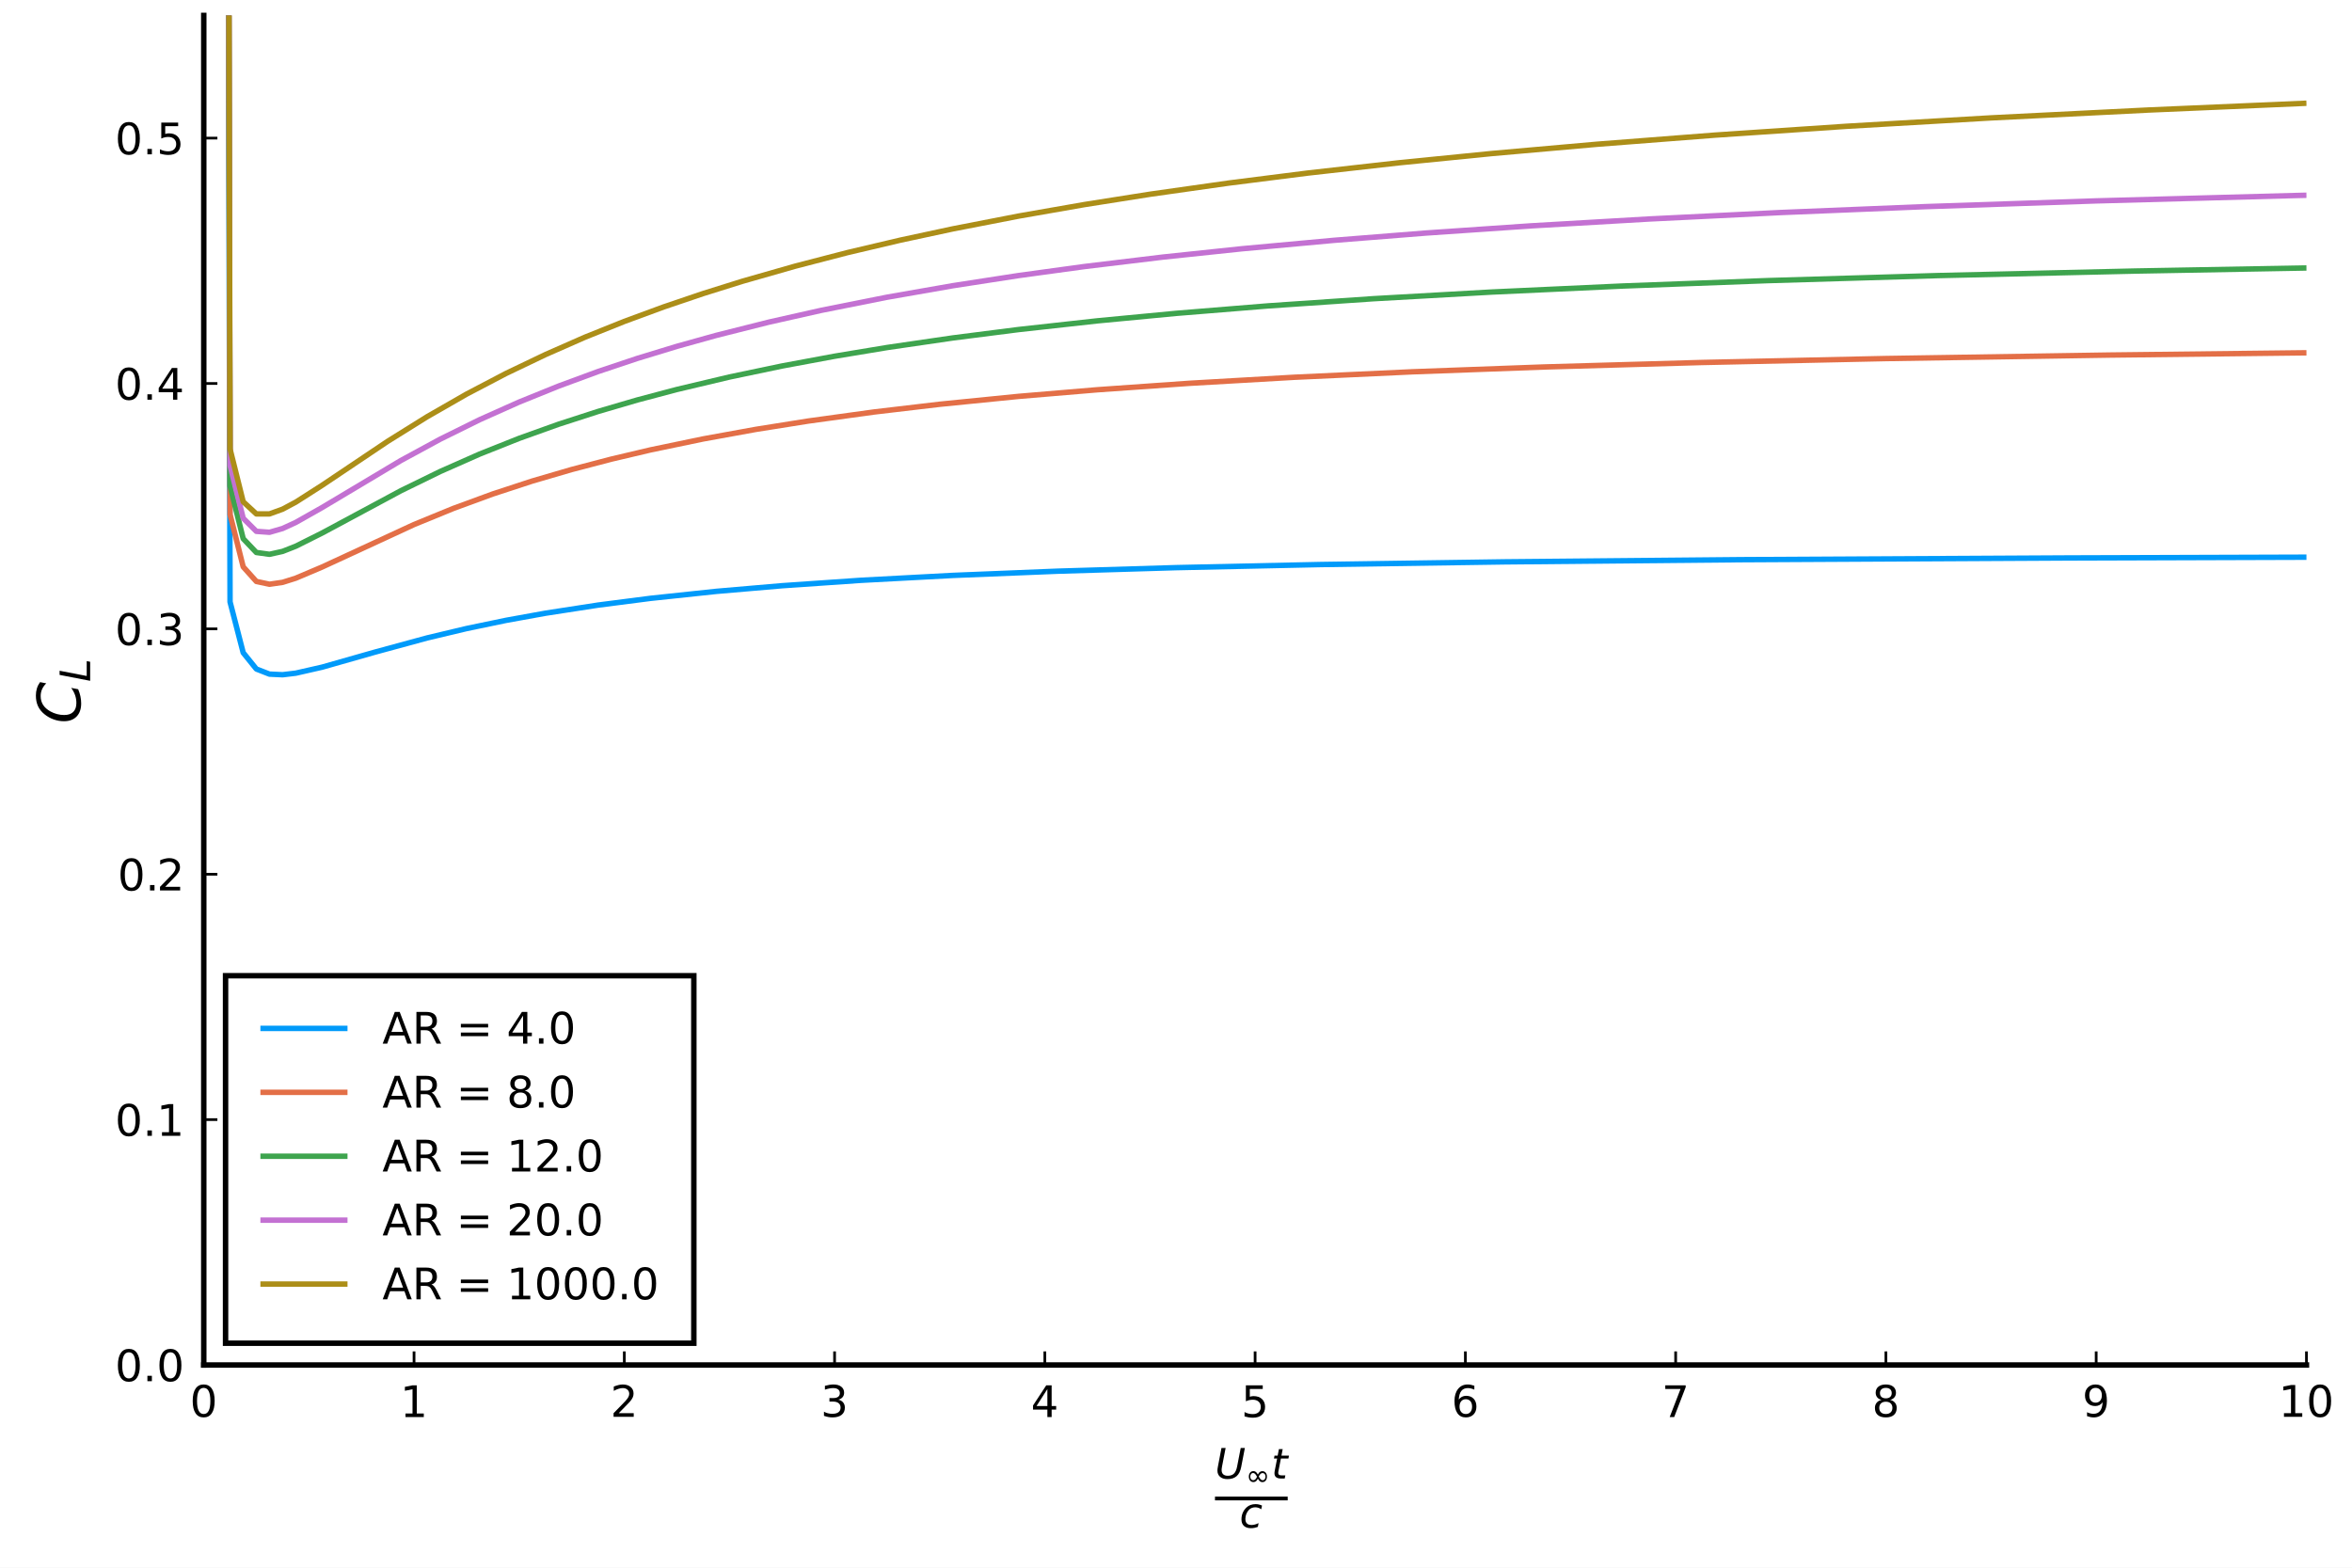
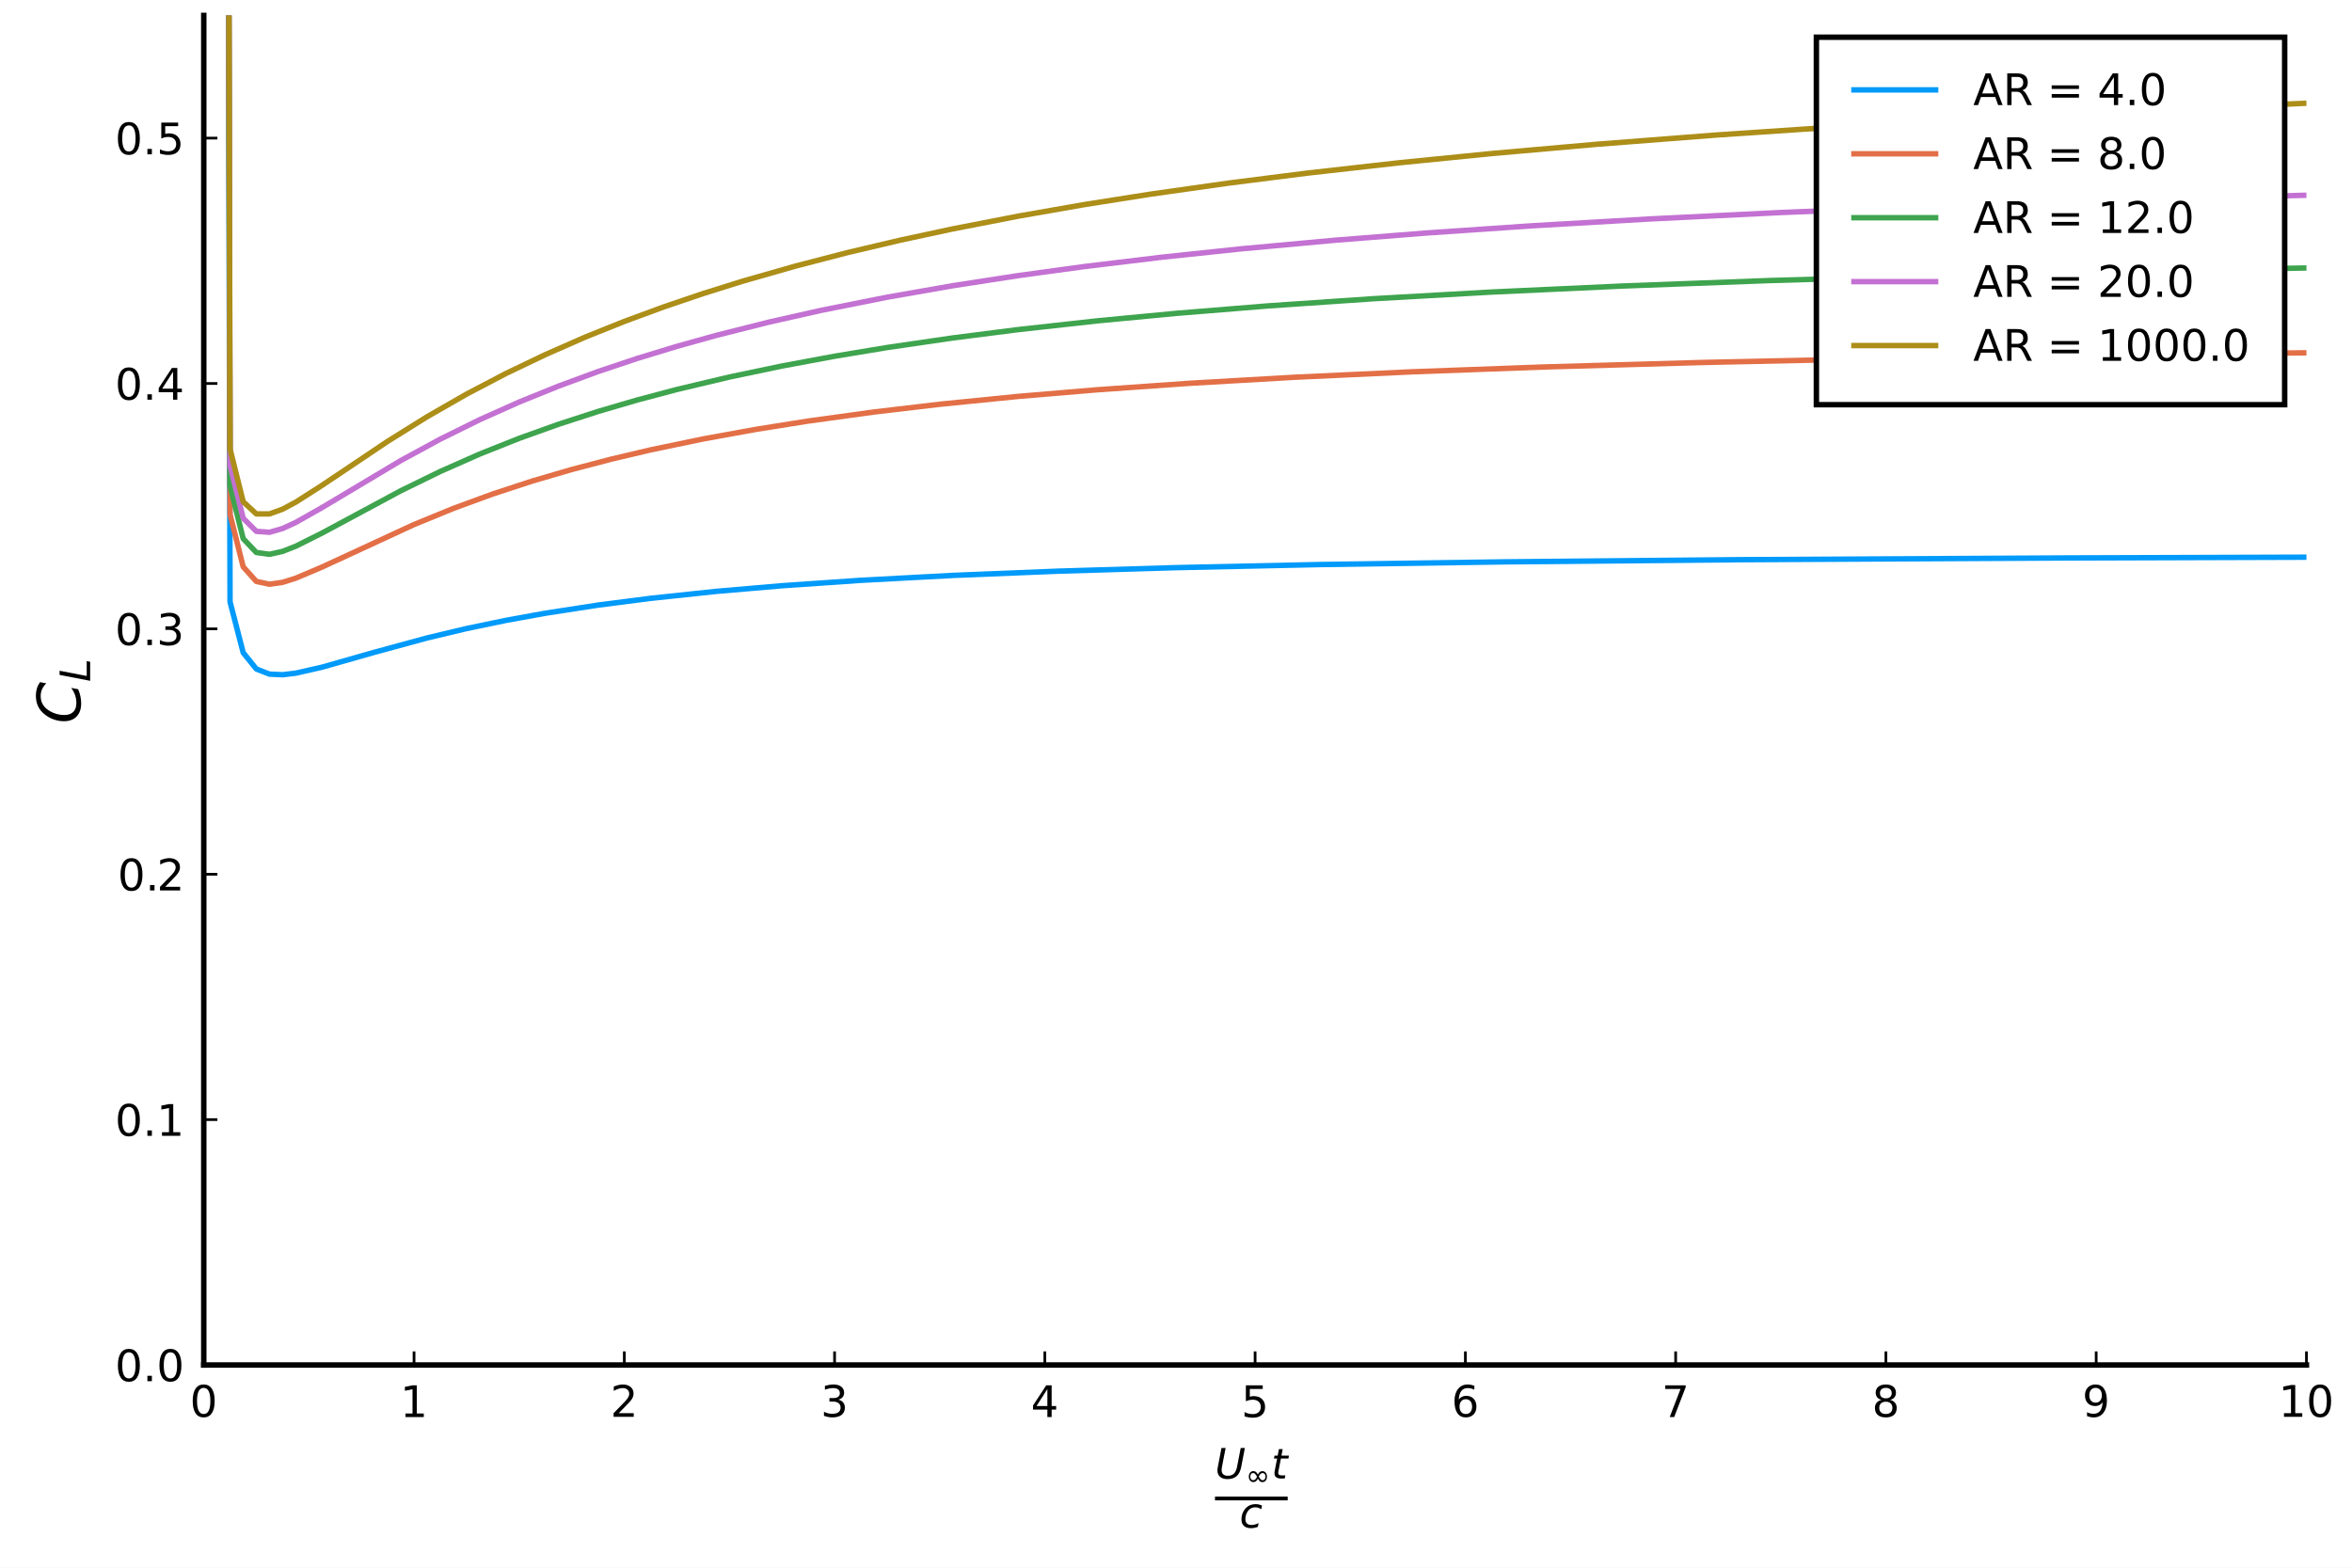
<svg xmlns="http://www.w3.org/2000/svg" xmlns:xlink="http://www.w3.org/1999/xlink" height="288pt" version="1.1" viewBox="0 0 432 288" width="432pt">
  <defs>
    <style type="text/css">*{stroke-linecap:butt;stroke-linejoin:round;}</style>
  </defs>
  <g id="figure_1">
    <g id="patch_1">
      <path d="M 0 288  L 432 288  L 432 0  L 0 0  z " style="fill:#ffffff;" />
    </g>
    <g id="axes_1">
      <g id="patch_2">
        <path d="M 37.428 250.763  L 423.634 250.763  L 423.634 2.835  L 37.428 2.835  z " style="fill:#ffffff;" />
      </g>
      <g id="line2d_1">
-         <path clip-path="url(#pdb2f579df8)" d="M 41.957 -1  L 42.255 110.58  L 44.669 119.906  L 47.083 122.9  L 49.497 123.843  L 51.911 123.955  L 54.324 123.667  L 59.152 122.568  L 68.807 119.82  L 78.462 117.194  L 85.704 115.47  L 92.945 113.964  L 100.186 112.653  L 109.841 111.164  L 119.497 109.92  L 131.565 108.639  L 143.634 107.604  L 158.117 106.609  L 175.014 105.709  L 194.324 104.93  L 216.048 104.281  L 242.6 103.711  L 276.393 103.218  L 319.841 102.818  L 380.185 102.499  L 423.634 102.361  L 423.634 102.361  " style="fill:none;stroke:#009afa;" />
+         <path clip-path="url(#p87199e18c7)" d="M 41.957 -1  L 42.255 110.58  L 44.669 119.906  L 47.083 122.9  L 49.497 123.843  L 51.911 123.955  L 54.324 123.667  L 59.152 122.568  L 68.807 119.82  L 78.462 117.194  L 85.704 115.47  L 92.945 113.964  L 100.186 112.653  L 109.841 111.164  L 119.497 109.92  L 131.565 108.639  L 143.634 107.604  L 158.117 106.609  L 175.014 105.709  L 194.324 104.93  L 216.048 104.281  L 242.6 103.711  L 276.393 103.218  L 319.841 102.818  L 380.185 102.499  L 423.634 102.361  L 423.634 102.361  " style="fill:none;stroke:#009afa;" />
      </g>
      <g id="matplotlib.axis_1">
        <g id="xtick_1">
          <g id="line2d_2">
            <defs>
-               <path d="M 0 0  L 0 -2.5  " id="m9f8d295f25" style="stroke:#000000;stroke-width:0.5;" />
+               <path d="M 0 0  L 0 -2.5  " id="m1b46833f70" style="stroke:#000000;stroke-width:0.5;" />
            </defs>
            <g>
-               <use style="stroke:#000000;stroke-width:0.5;" x="37.428" xlink:href="#m9f8d295f25" y="250.763" />
+               <use style="stroke:#000000;stroke-width:0.5;" x="37.428" xlink:href="#m1b46833f70" y="250.763" />
            </g>
          </g>
          <g id="text_1">
            <g transform="translate(34.86786 260.3418)scale(0.08 -0.08)">
              <defs>
                <path d="M 31.781 66.406  Q 24.172 66.406 20.328 58.906  Q 16.5 51.422 16.5 36.375  Q 16.5 21.391 20.328 13.891  Q 24.172 6.391 31.781 6.391  Q 39.453 6.391 43.281 13.891  Q 47.125 21.391 47.125 36.375  Q 47.125 51.422 43.281 58.906  Q 39.453 66.406 31.781 66.406  z M 31.781 74.219  Q 44.047 74.219 50.516 64.516  Q 56.984 54.828 56.984 36.375  Q 56.984 17.969 50.516 8.266  Q 44.047 -1.422 31.781 -1.422  Q 19.531 -1.422 13.062 8.266  Q 6.594 17.969 6.594 36.375  Q 6.594 54.828 13.062 64.516  Q 19.531 74.219 31.781 74.219  z " id="DejaVuSans-48" />
              </defs>
              <use transform="translate(0 0.78125)" xlink:href="#DejaVuSans-48" />
            </g>
          </g>
        </g>
        <g id="xtick_2">
          <g id="line2d_3">
            <g>
-               <use style="stroke:#000000;stroke-width:0.5;" x="76.048" xlink:href="#m9f8d295f25" y="250.763" />
+               <use style="stroke:#000000;stroke-width:0.5;" x="76.048" xlink:href="#m1b46833f70" y="250.763" />
            </g>
          </g>
          <g id="text_2">
            <g transform="translate(73.48842 260.3418)scale(0.08 -0.08)">
              <defs>
                <path d="M 12.406 8.297  L 28.516 8.297  L 28.516 63.922  L 10.984 60.406  L 10.984 69.391  L 28.422 72.906  L 38.281 72.906  L 38.281 8.297  L 54.391 8.297  L 54.391 0  L 12.406 0  z " id="DejaVuSans-49" />
              </defs>
              <use transform="translate(0 0.09375)" xlink:href="#DejaVuSans-49" />
            </g>
          </g>
        </g>
        <g id="xtick_3">
          <g id="line2d_4">
            <g>
-               <use style="stroke:#000000;stroke-width:0.5;" x="114.669" xlink:href="#m9f8d295f25" y="250.763" />
+               <use style="stroke:#000000;stroke-width:0.5;" x="114.669" xlink:href="#m1b46833f70" y="250.763" />
            </g>
          </g>
          <g id="text_3">
            <g transform="translate(112.109 260.3418)scale(0.08 -0.08)">
              <defs>
                <path d="M 19.188 8.297  L 53.609 8.297  L 53.609 0  L 7.328 0  L 7.328 8.297  Q 12.938 14.109 22.625 23.891  Q 32.328 33.688 34.812 36.531  Q 39.547 41.844 41.422 45.531  Q 43.312 49.219 43.312 52.781  Q 43.312 58.594 39.234 62.25  Q 35.156 65.922 28.609 65.922  Q 23.969 65.922 18.812 64.312  Q 13.672 62.703 7.812 59.422  L 7.812 69.391  Q 13.766 71.781 18.938 73  Q 24.125 74.219 28.422 74.219  Q 39.75 74.219 46.484 68.547  Q 53.219 62.891 53.219 53.422  Q 53.219 48.922 51.531 44.891  Q 49.859 40.875 45.406 35.406  Q 44.188 33.984 37.641 27.219  Q 31.109 20.453 19.188 8.297  z " id="DejaVuSans-50" />
              </defs>
              <use transform="translate(0 0.78125)" xlink:href="#DejaVuSans-50" />
            </g>
          </g>
        </g>
        <g id="xtick_4">
          <g id="line2d_5">
            <g>
-               <use style="stroke:#000000;stroke-width:0.5;" x="153.29" xlink:href="#m9f8d295f25" y="250.763" />
+               <use style="stroke:#000000;stroke-width:0.5;" x="153.29" xlink:href="#m1b46833f70" y="250.763" />
            </g>
          </g>
          <g id="text_4">
            <g transform="translate(150.7296 260.3418)scale(0.08 -0.08)">
              <defs>
                <path d="M 40.578 39.312  Q 47.656 37.797 51.625 33  Q 55.609 28.219 55.609 21.188  Q 55.609 10.406 48.188 4.484  Q 40.766 -1.422 27.094 -1.422  Q 22.516 -1.422 17.656 -0.516  Q 12.797 0.391 7.625 2.203  L 7.625 11.719  Q 11.719 9.328 16.594 8.109  Q 21.484 6.891 26.812 6.891  Q 36.078 6.891 40.938 10.547  Q 45.797 14.203 45.797 21.188  Q 45.797 27.641 41.281 31.266  Q 36.766 34.906 28.719 34.906  L 20.219 34.906  L 20.219 43.016  L 29.109 43.016  Q 36.375 43.016 40.234 45.922  Q 44.094 48.828 44.094 54.297  Q 44.094 59.906 40.109 62.906  Q 36.141 65.922 28.719 65.922  Q 24.656 65.922 20.016 65.031  Q 15.375 64.156 9.812 62.312  L 9.812 71.094  Q 15.438 72.656 20.344 73.438  Q 25.25 74.219 29.594 74.219  Q 40.828 74.219 47.359 69.109  Q 53.906 64.016 53.906 55.328  Q 53.906 49.266 50.438 45.094  Q 46.969 40.922 40.578 39.312  z " id="DejaVuSans-51" />
              </defs>
              <use transform="translate(0 0.78125)" xlink:href="#DejaVuSans-51" />
            </g>
          </g>
        </g>
        <g id="xtick_5">
          <g id="line2d_6">
            <g>
-               <use style="stroke:#000000;stroke-width:0.5;" x="191.91" xlink:href="#m9f8d295f25" y="250.763" />
+               <use style="stroke:#000000;stroke-width:0.5;" x="191.91" xlink:href="#m1b46833f70" y="250.763" />
            </g>
          </g>
          <g id="text_5">
            <g transform="translate(189.3501 260.3418)scale(0.08 -0.08)">
              <defs>
                <path d="M 37.797 64.312  L 12.891 25.391  L 37.797 25.391  z M 35.203 72.906  L 47.609 72.906  L 47.609 25.391  L 58.016 25.391  L 58.016 17.188  L 47.609 17.188  L 47.609 0  L 37.797 0  L 37.797 17.188  L 4.891 17.188  L 4.891 26.703  z " id="DejaVuSans-52" />
              </defs>
              <use transform="translate(0 0.09375)" xlink:href="#DejaVuSans-52" />
            </g>
          </g>
        </g>
        <g id="xtick_6">
          <g id="line2d_7">
            <g>
-               <use style="stroke:#000000;stroke-width:0.5;" x="230.531" xlink:href="#m9f8d295f25" y="250.763" />
+               <use style="stroke:#000000;stroke-width:0.5;" x="230.531" xlink:href="#m1b46833f70" y="250.763" />
            </g>
          </g>
          <g id="text_6">
            <g transform="translate(227.9707 260.3418)scale(0.08 -0.08)">
              <defs>
                <path d="M 10.797 72.906  L 49.516 72.906  L 49.516 64.594  L 19.828 64.594  L 19.828 46.734  Q 21.969 47.469 24.109 47.828  Q 26.266 48.188 28.422 48.188  Q 40.625 48.188 47.75 41.5  Q 54.891 34.812 54.891 23.391  Q 54.891 11.625 47.562 5.094  Q 40.234 -1.422 26.906 -1.422  Q 22.312 -1.422 17.547 -0.641  Q 12.797 0.141 7.719 1.703  L 7.719 11.625  Q 12.109 9.234 16.797 8.062  Q 21.484 6.891 26.703 6.891  Q 35.156 6.891 40.078 11.328  Q 45.016 15.766 45.016 23.391  Q 45.016 31 40.078 35.438  Q 35.156 39.891 26.703 39.891  Q 22.75 39.891 18.812 39.016  Q 14.891 38.141 10.797 36.281  z " id="DejaVuSans-53" />
              </defs>
              <use transform="translate(0 0.09375)" xlink:href="#DejaVuSans-53" />
            </g>
          </g>
        </g>
        <g id="xtick_7">
          <g id="line2d_8">
            <g>
-               <use style="stroke:#000000;stroke-width:0.5;" x="269.151" xlink:href="#m9f8d295f25" y="250.763" />
+               <use style="stroke:#000000;stroke-width:0.5;" x="269.151" xlink:href="#m1b46833f70" y="250.763" />
            </g>
          </g>
          <g id="text_7">
            <g transform="translate(266.5912 260.3418)scale(0.08 -0.08)">
              <defs>
                <path d="M 33.016 40.375  Q 26.375 40.375 22.484 35.828  Q 18.609 31.297 18.609 23.391  Q 18.609 15.531 22.484 10.953  Q 26.375 6.391 33.016 6.391  Q 39.656 6.391 43.531 10.953  Q 47.406 15.531 47.406 23.391  Q 47.406 31.297 43.531 35.828  Q 39.656 40.375 33.016 40.375  z M 52.594 71.297  L 52.594 62.312  Q 48.875 64.062 45.094 64.984  Q 41.312 65.922 37.594 65.922  Q 27.828 65.922 22.672 59.328  Q 17.531 52.734 16.797 39.406  Q 19.672 43.656 24.016 45.922  Q 28.375 48.188 33.594 48.188  Q 44.578 48.188 50.953 41.516  Q 57.328 34.859 57.328 23.391  Q 57.328 12.156 50.688 5.359  Q 44.047 -1.422 33.016 -1.422  Q 20.359 -1.422 13.672 8.266  Q 6.984 17.969 6.984 36.375  Q 6.984 53.656 15.188 63.938  Q 23.391 74.219 37.203 74.219  Q 40.922 74.219 44.703 73.484  Q 48.484 72.75 52.594 71.297  z " id="DejaVuSans-54" />
              </defs>
              <use transform="translate(0 0.78125)" xlink:href="#DejaVuSans-54" />
            </g>
          </g>
        </g>
        <g id="xtick_8">
          <g id="line2d_9">
            <g>
-               <use style="stroke:#000000;stroke-width:0.5;" x="307.772" xlink:href="#m9f8d295f25" y="250.763" />
+               <use style="stroke:#000000;stroke-width:0.5;" x="307.772" xlink:href="#m1b46833f70" y="250.763" />
            </g>
          </g>
          <g id="text_8">
            <g transform="translate(305.2118 260.3418)scale(0.08 -0.08)">
              <defs>
                <path d="M 8.203 72.906  L 55.078 72.906  L 55.078 68.703  L 28.609 0  L 18.312 0  L 43.219 64.594  L 8.203 64.594  z " id="DejaVuSans-55" />
              </defs>
              <use transform="translate(0 0.09375)" xlink:href="#DejaVuSans-55" />
            </g>
          </g>
        </g>
        <g id="xtick_9">
          <g id="line2d_10">
            <g>
-               <use style="stroke:#000000;stroke-width:0.5;" x="346.392" xlink:href="#m9f8d295f25" y="250.763" />
+               <use style="stroke:#000000;stroke-width:0.5;" x="346.392" xlink:href="#m1b46833f70" y="250.763" />
            </g>
          </g>
          <g id="text_9">
            <g transform="translate(343.8324 260.3418)scale(0.08 -0.08)">
              <defs>
                <path d="M 31.781 34.625  Q 24.75 34.625 20.719 30.859  Q 16.703 27.094 16.703 20.516  Q 16.703 13.922 20.719 10.156  Q 24.75 6.391 31.781 6.391  Q 38.812 6.391 42.859 10.172  Q 46.922 13.969 46.922 20.516  Q 46.922 27.094 42.891 30.859  Q 38.875 34.625 31.781 34.625  z M 21.922 38.812  Q 15.578 40.375 12.031 44.719  Q 8.5 49.078 8.5 55.328  Q 8.5 64.062 14.719 69.141  Q 20.953 74.219 31.781 74.219  Q 42.672 74.219 48.875 69.141  Q 55.078 64.062 55.078 55.328  Q 55.078 49.078 51.531 44.719  Q 48 40.375 41.703 38.812  Q 48.828 37.156 52.797 32.312  Q 56.781 27.484 56.781 20.516  Q 56.781 9.906 50.312 4.234  Q 43.844 -1.422 31.781 -1.422  Q 19.734 -1.422 13.25 4.234  Q 6.781 9.906 6.781 20.516  Q 6.781 27.484 10.781 32.312  Q 14.797 37.156 21.922 38.812  z M 18.312 54.391  Q 18.312 48.734 21.844 45.562  Q 25.391 42.391 31.781 42.391  Q 38.141 42.391 41.719 45.562  Q 45.312 48.734 45.312 54.391  Q 45.312 60.062 41.719 63.234  Q 38.141 66.406 31.781 66.406  Q 25.391 66.406 21.844 63.234  Q 18.312 60.062 18.312 54.391  z " id="DejaVuSans-56" />
              </defs>
              <use transform="translate(0 0.78125)" xlink:href="#DejaVuSans-56" />
            </g>
          </g>
        </g>
        <g id="xtick_10">
          <g id="line2d_11">
            <g>
-               <use style="stroke:#000000;stroke-width:0.5;" x="385.013" xlink:href="#m9f8d295f25" y="250.763" />
+               <use style="stroke:#000000;stroke-width:0.5;" x="385.013" xlink:href="#m1b46833f70" y="250.763" />
            </g>
          </g>
          <g id="text_10">
            <g transform="translate(382.4529 260.3418)scale(0.08 -0.08)">
              <defs>
                <path d="M 10.984 1.516  L 10.984 10.5  Q 14.703 8.734 18.5 7.812  Q 22.312 6.891 25.984 6.891  Q 35.75 6.891 40.891 13.453  Q 46.047 20.016 46.781 33.406  Q 43.953 29.203 39.594 26.953  Q 35.25 24.703 29.984 24.703  Q 19.047 24.703 12.672 31.312  Q 6.297 37.938 6.297 49.422  Q 6.297 60.641 12.938 67.422  Q 19.578 74.219 30.609 74.219  Q 43.266 74.219 49.922 64.516  Q 56.594 54.828 56.594 36.375  Q 56.594 19.141 48.406 8.859  Q 40.234 -1.422 26.422 -1.422  Q 22.703 -1.422 18.891 -0.688  Q 15.094 0.047 10.984 1.516  z M 30.609 32.422  Q 37.25 32.422 41.125 36.953  Q 45.016 41.5 45.016 49.422  Q 45.016 57.281 41.125 61.844  Q 37.25 66.406 30.609 66.406  Q 23.969 66.406 20.094 61.844  Q 16.219 57.281 16.219 49.422  Q 16.219 41.5 20.094 36.953  Q 23.969 32.422 30.609 32.422  z " id="DejaVuSans-57" />
              </defs>
              <use transform="translate(0 0.78125)" xlink:href="#DejaVuSans-57" />
            </g>
          </g>
        </g>
        <g id="xtick_11">
          <g id="line2d_12">
            <g>
-               <use style="stroke:#000000;stroke-width:0.5;" x="423.634" xlink:href="#m9f8d295f25" y="250.763" />
+               <use style="stroke:#000000;stroke-width:0.5;" x="423.634" xlink:href="#m1b46833f70" y="250.763" />
            </g>
          </g>
          <g id="text_11">
            <g transform="translate(418.5135 260.3418)scale(0.08 -0.08)">
              <use transform="translate(0 0.78125)" xlink:href="#DejaVuSans-49" />
              <use transform="translate(63.62305 0.78125)" xlink:href="#DejaVuSans-48" />
            </g>
          </g>
        </g>
        <g id="text_12">
          <g transform="translate(223.1607 277.7756)scale(0.11 -0.11)">
            <defs>
              <path d="M 15.484 72.906  L 25.391 72.906  L 16.797 28.609  Q 16.266 25.641 16.047 23.703  Q 15.828 21.781 15.828 20.312  Q 15.828 13.578 19.578 10.078  Q 23.344 6.594 30.609 6.594  Q 40.047 6.594 45.281 11.766  Q 50.531 16.938 52.781 28.609  L 61.375 72.906  L 71.297 72.906  L 62.5 27.391  Q 59.625 12.641 51.562 5.609  Q 43.5 -1.422 29.5 -1.422  Q 18.562 -1.422 12.188 4.078  Q 5.812 9.578 5.812 19  Q 5.812 20.703 6.047 22.828  Q 6.297 24.953 6.781 27.391  z " id="DejaVuSans-Oblique-85" />
              <path d="M 45.562 17.047  Q 44.047 18.797 41.656 22.906  Q 38.375 17.047 35.5 14.453  Q 31.891 11.328 26.266 11.328  Q 19.672 11.328 15.328 16.266  Q 10.75 21.438 10.75 29.984  Q 10.75 38.188 15.328 43.75  Q 19.438 48.688 26.375 48.688  Q 29.938 48.688 32.562 47.219  Q 35.641 45.609 37.75 42.828  Q 39.703 40.328 41.656 36.969  Q 44.922 42.828 47.797 45.406  Q 51.422 48.531 57.031 48.531  Q 63.625 48.531 67.969 43.609  Q 72.562 38.422 72.562 29.891  Q 72.562 21.688 67.969 16.109  Q 63.875 11.188 56.938 11.188  Q 53.375 11.188 50.734 12.641  Q 48.094 13.969 45.562 17.047  z M 25.734 17.719  Q 33.797 17.719 38.625 29.438  Q 32.422 42.234 25.734 42.234  Q 20.844 42.234 18.359 38.719  Q 15.672 34.969 15.672 29.984  Q 15.672 24.516 18.359 21.141  Q 21.094 17.719 25.734 17.719  z M 57.562 42.141  Q 50.297 42.141 44.672 30.422  Q 50.828 17.625 57.562 17.625  Q 62.453 17.625 64.938 21.141  Q 67.625 24.906 67.625 29.891  Q 67.625 35.359 64.938 38.719  Q 62.203 42.141 57.562 42.141  z " id="DejaVuSans-8734" />
              <path d="M 42.281 54.688  L 40.922 47.703  L 23 47.703  L 17.188 18.016  Q 16.891 16.359 16.75 15.234  Q 16.609 14.109 16.609 13.484  Q 16.609 10.359 18.484 8.938  Q 20.359 7.516 24.516 7.516  L 33.594 7.516  L 32.078 0  L 23.484 0  Q 15.484 0 11.547 3.125  Q 7.625 6.25 7.625 12.594  Q 7.625 13.719 7.766 15.062  Q 7.906 16.406 8.203 18.016  L 14.016 47.703  L 6.391 47.703  L 7.812 54.688  L 15.281 54.688  L 18.312 70.219  L 27.297 70.219  L 24.312 54.688  z " id="DejaVuSans-Oblique-116" />
              <path d="M 53.609 52.594  L 51.812 43.703  Q 48.578 46.047 44.938 47.219  Q 41.312 48.391 37.406 48.391  Q 33.109 48.391 29.219 46.875  Q 25.344 45.359 22.703 42.578  Q 18.5 38.328 16.203 32.609  Q 13.922 26.906 13.922 20.797  Q 13.922 13.422 17.609 9.812  Q 21.297 6.203 28.812 6.203  Q 32.516 6.203 36.688 7.328  Q 40.875 8.453 45.406 10.688  L 43.703 1.812  Q 39.797 0.203 35.672 -0.609  Q 31.547 -1.422 27.203 -1.422  Q 16.312 -1.422 10.453 4.016  Q 4.594 9.469 4.594 19.578  Q 4.594 28.078 7.641 35.234  Q 10.688 42.391 16.703 48.094  Q 20.797 52 26.312 54  Q 31.844 56 38.375 56  Q 42.188 56 45.938 55.141  Q 49.703 54.297 53.609 52.594  z " id="DejaVuSans-Oblique-99" />
            </defs>
            <use transform="translate(0 55.96563)scale(0.7)" xlink:href="#DejaVuSans-Oblique-85" />
            <use transform="translate(51.23535 44.48125)scale(0.49)" xlink:href="#DejaVuSans-8734" />
            <use transform="translate(93.9668 55.96563)scale(0.7)" xlink:href="#DejaVuSans-Oblique-116" />
            <use transform="translate(41 -25.96875)scale(0.7)" xlink:href="#DejaVuSans-Oblique-99" />
            <path d="M 0 19.481  L 0 25.731  L 121.413 25.731  L 121.413 19.481  L 0 19.481  z " />
          </g>
        </g>
      </g>
      <g id="matplotlib.axis_2">
        <g id="ytick_1">
          <g id="line2d_13">
            <defs>
-               <path d="M 0 0  L 2.5 0  " id="m9bff2401eb" style="stroke:#000000;stroke-width:0.5;" />
+               <path d="M 0 0  L 2.5 0  " id="ma3e65b1e99" style="stroke:#000000;stroke-width:0.5;" />
            </defs>
            <g>
-               <use style="stroke:#000000;stroke-width:0.5;" x="37.428" xlink:href="#m9bff2401eb" y="250.763" />
+               <use style="stroke:#000000;stroke-width:0.5;" x="37.428" xlink:href="#ma3e65b1e99" y="250.763" />
            </g>
          </g>
          <g id="text_13">
            <g transform="translate(21.12786 253.8024)scale(0.08 -0.08)">
              <defs>
                <path d="M 10.688 12.406  L 21 12.406  L 21 0  L 10.688 0  z " id="DejaVuSans-46" />
              </defs>
              <use transform="translate(0 0.78125)" xlink:href="#DejaVuSans-48" />
              <use transform="translate(63.62305 0.78125)" xlink:href="#DejaVuSans-46" />
              <use transform="translate(95.41016 0.78125)" xlink:href="#DejaVuSans-48" />
            </g>
          </g>
        </g>
        <g id="ytick_2">
          <g id="line2d_14">
            <g>
-               <use style="stroke:#000000;stroke-width:0.5;" x="37.428" xlink:href="#m9bff2401eb" y="205.685" />
+               <use style="stroke:#000000;stroke-width:0.5;" x="37.428" xlink:href="#ma3e65b1e99" y="205.685" />
            </g>
          </g>
          <g id="text_14">
            <g transform="translate(21.12786 208.7245)scale(0.08 -0.08)">
              <use transform="translate(0 0.78125)" xlink:href="#DejaVuSans-48" />
              <use transform="translate(63.62305 0.78125)" xlink:href="#DejaVuSans-46" />
              <use transform="translate(95.41016 0.78125)" xlink:href="#DejaVuSans-49" />
            </g>
          </g>
        </g>
        <g id="ytick_3">
          <g id="line2d_15">
            <g>
-               <use style="stroke:#000000;stroke-width:0.5;" x="37.428" xlink:href="#m9bff2401eb" y="160.607" />
+               <use style="stroke:#000000;stroke-width:0.5;" x="37.428" xlink:href="#ma3e65b1e99" y="160.607" />
            </g>
          </g>
          <g id="text_15">
            <g transform="translate(21.60786 163.6466)scale(0.08 -0.08)">
              <use transform="translate(0 0.78125)" xlink:href="#DejaVuSans-48" />
              <use transform="translate(63.62305 0.78125)" xlink:href="#DejaVuSans-46" />
              <use transform="translate(89.91016 0.78125)" xlink:href="#DejaVuSans-50" />
            </g>
          </g>
        </g>
        <g id="ytick_4">
          <g id="line2d_16">
            <g>
-               <use style="stroke:#000000;stroke-width:0.5;" x="37.428" xlink:href="#m9bff2401eb" y="115.529" />
+               <use style="stroke:#000000;stroke-width:0.5;" x="37.428" xlink:href="#ma3e65b1e99" y="115.529" />
            </g>
          </g>
          <g id="text_16">
            <g transform="translate(21.12786 118.5688)scale(0.08 -0.08)">
              <use transform="translate(0 0.78125)" xlink:href="#DejaVuSans-48" />
              <use transform="translate(63.62305 0.78125)" xlink:href="#DejaVuSans-46" />
              <use transform="translate(95.41016 0.78125)" xlink:href="#DejaVuSans-51" />
            </g>
          </g>
        </g>
        <g id="ytick_5">
          <g id="line2d_17">
            <g>
-               <use style="stroke:#000000;stroke-width:0.5;" x="37.428" xlink:href="#m9bff2401eb" y="70.451" />
+               <use style="stroke:#000000;stroke-width:0.5;" x="37.428" xlink:href="#ma3e65b1e99" y="70.451" />
            </g>
          </g>
          <g id="text_17">
            <g transform="translate(21.12786 73.49086)scale(0.08 -0.08)">
              <use transform="translate(0 0.78125)" xlink:href="#DejaVuSans-48" />
              <use transform="translate(63.62305 0.78125)" xlink:href="#DejaVuSans-46" />
              <use transform="translate(95.41016 0.78125)" xlink:href="#DejaVuSans-52" />
            </g>
          </g>
        </g>
        <g id="ytick_6">
          <g id="line2d_18">
            <g>
-               <use style="stroke:#000000;stroke-width:0.5;" x="37.428" xlink:href="#m9bff2401eb" y="25.374" />
+               <use style="stroke:#000000;stroke-width:0.5;" x="37.428" xlink:href="#ma3e65b1e99" y="25.374" />
            </g>
          </g>
          <g id="text_18">
            <g transform="translate(21.12786 28.41297)scale(0.08 -0.08)">
              <use transform="translate(0 0.78125)" xlink:href="#DejaVuSans-48" />
              <use transform="translate(63.62305 0.78125)" xlink:href="#DejaVuSans-46" />
              <use transform="translate(95.41016 0.78125)" xlink:href="#DejaVuSans-53" />
            </g>
          </g>
        </g>
        <g id="text_19">
          <g transform="translate(14.8402 132.9589)rotate(-90)scale(0.11 -0.11)">
            <defs>
              <path d="M 69.484 67.281  L 67.484 56.891  Q 62.797 61.625 57.547 63.922  Q 52.297 66.219 46.188 66.219  Q 37.844 66.219 31.516 62.203  Q 25.203 58.203 20.609 50  Q 17.672 44.734 16.125 38.844  Q 14.594 32.953 14.594 27  Q 14.594 17.047 19.75 11.812  Q 24.906 6.594 34.719 6.594  Q 41.5 6.594 47.75 8.766  Q 54 10.938 59.906 15.281  L 57.625 3.609  Q 51.812 1.125 45.875 -0.141  Q 39.938 -1.422 33.984 -1.422  Q 19.969 -1.422 12.078 6.188  Q 4.203 13.812 4.203 27.391  Q 4.203 36.078 7.203 44.469  Q 10.203 52.875 15.828 59.812  Q 21.781 67.188 29.422 70.703  Q 37.062 74.219 47.219 74.219  Q 53.469 74.219 59.062 72.484  Q 64.656 70.75 69.484 67.281  z " id="DejaVuSans-Oblique-67" />
              <path d="M 16.797 72.906  L 26.703 72.906  L 14.203 8.203  L 49.703 8.203  L 48.094 0  L 2.688 0  z " id="DejaVuSans-Oblique-76" />
            </defs>
            <use transform="translate(0 0.78125)" xlink:href="#DejaVuSans-Oblique-67" />
            <use transform="translate(69.82422 -15.625)scale(0.7)" xlink:href="#DejaVuSans-Oblique-76" />
          </g>
        </g>
      </g>
      <g id="line2d_19">
-         <path clip-path="url(#pdb2f579df8)" d="M 42.015 -1  L 42.255 94.515  L 44.669 104.129  L 47.083 106.816  L 49.497 107.33  L 51.911 106.98  L 54.324 106.219  L 59.152 104.172  L 76.048 96.362  L 83.29 93.396  L 90.531 90.74  L 97.772 88.369  L 105.014 86.252  L 112.255 84.355  L 119.497 82.647  L 129.152 80.637  L 138.807 78.884  L 148.462 77.349  L 160.531 75.688  L 172.6 74.266  L 187.083 72.818  L 201.565 71.602  L 218.462 70.416  L 237.772 69.305  L 259.496 68.3  L 283.634 67.416  L 312.599 66.593  L 346.392 65.869  L 387.427 65.228  L 423.634 64.812  L 423.634 64.812  " style="fill:none;stroke:#e36f47;" />
+         <path clip-path="url(#p87199e18c7)" d="M 42.015 -1  L 42.255 94.515  L 44.669 104.129  L 47.083 106.816  L 49.497 107.33  L 51.911 106.98  L 54.324 106.219  L 59.152 104.172  L 76.048 96.362  L 83.29 93.396  L 90.531 90.74  L 97.772 88.369  L 105.014 86.252  L 112.255 84.355  L 119.497 82.647  L 129.152 80.637  L 138.807 78.884  L 148.462 77.349  L 160.531 75.688  L 172.6 74.266  L 187.083 72.818  L 201.565 71.602  L 218.462 70.416  L 237.772 69.305  L 259.496 68.3  L 283.634 67.416  L 312.599 66.593  L 346.392 65.869  L 387.427 65.228  L 423.634 64.812  L 423.634 64.812  " style="fill:none;stroke:#e36f47;" />
      </g>
      <g id="patch_3">
        <path d="M 37.428 250.763  L 37.428 2.835  " style="fill:none;stroke:#000000;stroke-linecap:square;stroke-linejoin:miter;" />
      </g>
      <g id="patch_4">
        <path d="M 37.428 250.763  L 423.634 250.763  " style="fill:none;stroke:#000000;stroke-linecap:square;stroke-linejoin:miter;" />
      </g>
      <g id="line2d_20">
-         <path clip-path="url(#pdb2f579df8)" d="M 42.032 -1  L 42.255 89.285  L 44.669 98.958  L 47.083 101.497  L 49.497 101.83  L 51.911 101.293  L 54.324 100.345  L 59.152 97.928  L 73.635 90.148  L 80.876 86.611  L 88.117 83.409  L 95.359 80.529  L 102.6 77.936  L 109.841 75.594  L 117.083 73.472  L 124.324 71.552  L 133.979 69.262  L 143.634 67.238  L 153.29 65.443  L 162.945 63.843  L 175.014 62.081  L 187.083 60.542  L 201.565 58.941  L 216.048 57.564  L 232.944 56.192  L 252.255 54.876  L 273.979 53.652  L 298.117 52.541  L 324.668 51.552  L 356.048 50.624  L 392.254 49.793  L 423.634 49.227  L 423.634 49.227  " style="fill:none;stroke:#3ea44e;" />
+         <path clip-path="url(#p87199e18c7)" d="M 42.032 -1  L 42.255 89.285  L 44.669 98.958  L 47.083 101.497  L 49.497 101.83  L 51.911 101.293  L 54.324 100.345  L 59.152 97.928  L 73.635 90.148  L 80.876 86.611  L 88.117 83.409  L 95.359 80.529  L 102.6 77.936  L 109.841 75.594  L 117.083 73.472  L 124.324 71.552  L 133.979 69.262  L 143.634 67.238  L 153.29 65.443  L 162.945 63.843  L 175.014 62.081  L 187.083 60.542  L 201.565 58.941  L 216.048 57.564  L 232.944 56.192  L 252.255 54.876  L 273.979 53.652  L 298.117 52.541  L 324.668 51.552  L 356.048 50.624  L 392.254 49.793  L 423.634 49.227  L 423.634 49.227  " style="fill:none;stroke:#3ea44e;" />
      </g>
      <g id="line2d_21">
-         <path clip-path="url(#pdb2f579df8)" d="M 42.043 -1  L 42.255 85.513  L 44.669 95.208  L 47.083 97.612  L 49.497 97.787  L 51.911 97.089  L 54.324 95.979  L 59.152 93.246  L 73.635 84.599  L 80.876 80.669  L 88.117 77.093  L 95.359 73.858  L 102.6 70.928  L 109.841 68.259  L 117.083 65.837  L 124.324 63.629  L 131.565 61.611  L 141.221 59.179  L 150.876 57.006  L 162.945 54.599  L 175.014 52.487  L 187.083 50.623  L 199.151 48.97  L 213.634 47.224  L 228.117 45.698  L 245.013 44.149  L 261.91 42.81  L 281.22 41.491  L 302.944 40.228  L 327.082 39.045  L 353.634 37.959  L 385.013 36.906  L 421.22 35.928  L 423.634 35.87  L 423.634 35.87  " style="fill:none;stroke:#c371d2;" />
+         <path clip-path="url(#p87199e18c7)" d="M 42.043 -1  L 42.255 85.513  L 44.669 95.208  L 47.083 97.612  L 49.497 97.787  L 51.911 97.089  L 54.324 95.979  L 59.152 93.246  L 73.635 84.599  L 80.876 80.669  L 88.117 77.093  L 95.359 73.858  L 102.6 70.928  L 109.841 68.259  L 117.083 65.837  L 124.324 63.629  L 131.565 61.611  L 141.221 59.179  L 150.876 57.006  L 162.945 54.599  L 175.014 52.487  L 187.083 50.623  L 199.151 48.97  L 213.634 47.224  L 228.117 45.698  L 245.013 44.149  L 261.91 42.81  L 281.22 41.491  L 302.944 40.228  L 327.082 39.045  L 353.634 37.959  L 385.013 36.906  L 421.22 35.928  L 423.634 35.87  L 423.634 35.87  " style="fill:none;stroke:#c371d2;" />
      </g>
      <g id="line2d_22">
-         <path clip-path="url(#pdb2f579df8)" d="M 42.052 -1  L 42.255 82.498  L 44.669 92.175  L 47.083 94.411  L 49.497 94.411  L 51.911 93.536  L 54.324 92.249  L 59.152 89.162  L 71.221 81.066  L 78.462 76.55  L 85.704 72.397  L 92.945 68.604  L 100.186 65.141  L 107.428 61.953  L 114.669 59.048  L 121.91 56.382  L 129.152 53.927  L 136.393 51.66  L 146.048 48.9  L 155.703 46.395  L 165.358 44.121  L 175.014 42.046  L 187.083 39.698  L 199.151 37.588  L 211.22 35.683  L 225.703 33.63  L 240.186 31.795  L 257.082 29.893  L 273.979 28.207  L 293.289 26.502  L 315.013 24.821  L 339.151 23.2  L 365.703 21.657  L 394.668 20.21  L 423.634 18.965  L 423.634 18.965  " style="fill:none;stroke:#ac8e18;" />
+         <path clip-path="url(#p87199e18c7)" d="M 42.052 -1  L 42.255 82.498  L 44.669 92.175  L 47.083 94.411  L 49.497 94.411  L 51.911 93.536  L 54.324 92.249  L 59.152 89.162  L 71.221 81.066  L 78.462 76.55  L 85.704 72.397  L 92.945 68.604  L 100.186 65.141  L 107.428 61.953  L 114.669 59.048  L 121.91 56.382  L 129.152 53.927  L 136.393 51.66  L 146.048 48.9  L 155.703 46.395  L 165.358 44.121  L 175.014 42.046  L 187.083 39.698  L 199.151 37.588  L 211.22 35.683  L 225.703 33.63  L 240.186 31.795  L 257.082 29.893  L 273.979 28.207  L 293.289 26.502  L 315.013 24.821  L 339.151 23.2  L 365.703 21.657  L 394.668 20.21  L 423.634 18.965  L 423.634 18.965  " style="fill:none;stroke:#ac8e18;" />
      </g>
      <g id="legend_1">
        <g id="patch_5">
-           <path d="M 41.428 246.763  L 127.44 246.763  L 127.44 179.251  L 41.428 179.251  z " style="fill:#ffffff;stroke:#000000;stroke-linejoin:miter;" />
+           <path d="M 333.621 74.347  L 419.634 74.347  L 419.634 6.835  L 333.621 6.835  z " style="fill:#ffffff;stroke:#000000;stroke-linejoin:miter;" />
        </g>
        <g id="line2d_23">
-           <path d="M 47.828 188.929  L 63.828 188.929  " style="fill:none;stroke:#009afa;stroke-linejoin:miter;" />
+           <path d="M 340.021 16.513  L 356.021 16.513  " style="fill:none;stroke:#009afa;stroke-linejoin:miter;" />
        </g>
        <g id="line2d_24" />
        <g id="text_20">
-           <g transform="translate(70.22786 191.7293)scale(0.08 -0.08)">
+           <g transform="translate(362.421 19.3134)scale(0.08 -0.08)">
            <defs>
              <path d="M 34.188 63.188  L 20.797 26.906  L 47.609 26.906  z M 28.609 72.906  L 39.797 72.906  L 67.578 0  L 57.328 0  L 50.688 18.703  L 17.828 18.703  L 11.188 0  L 0.781 0  z " id="DejaVuSans-65" />
              <path d="M 44.391 34.188  Q 47.562 33.109 50.562 29.594  Q 53.562 26.078 56.594 19.922  L 66.609 0  L 56 0  L 46.688 18.703  Q 43.062 26.031 39.672 28.422  Q 36.281 30.812 30.422 30.812  L 19.672 30.812  L 19.672 0  L 9.812 0  L 9.812 72.906  L 32.078 72.906  Q 44.578 72.906 50.734 67.672  Q 56.891 62.453 56.891 51.906  Q 56.891 45.016 53.688 40.469  Q 50.484 35.938 44.391 34.188  z M 19.672 64.797  L 19.672 38.922  L 32.078 38.922  Q 39.203 38.922 42.844 42.219  Q 46.484 45.516 46.484 51.906  Q 46.484 58.297 42.844 61.547  Q 39.203 64.797 32.078 64.797  z " id="DejaVuSans-82" />
              <path id="DejaVuSans-32" />
              <path d="M 10.594 45.406  L 73.188 45.406  L 73.188 37.203  L 10.594 37.203  z M 10.594 25.484  L 73.188 25.484  L 73.188 17.188  L 10.594 17.188  z " id="DejaVuSans-61" />
            </defs>
            <use xlink:href="#DejaVuSans-65" />
            <use x="68.408" xlink:href="#DejaVuSans-82" />
            <use x="137.891" xlink:href="#DejaVuSans-32" />
            <use x="169.678" xlink:href="#DejaVuSans-61" />
            <use x="253.467" xlink:href="#DejaVuSans-32" />
            <use x="285.254" xlink:href="#DejaVuSans-52" />
            <use x="348.877" xlink:href="#DejaVuSans-46" />
            <use x="380.664" xlink:href="#DejaVuSans-48" />
          </g>
        </g>
        <g id="line2d_25">
-           <path d="M 47.828 200.672  L 63.828 200.672  " style="fill:none;stroke:#e36f47;stroke-linejoin:miter;" />
+           <path d="M 340.021 28.256  L 356.021 28.256  " style="fill:none;stroke:#e36f47;stroke-linejoin:miter;" />
        </g>
        <g id="line2d_26" />
        <g id="text_21">
-           <g transform="translate(70.22786 203.4718)scale(0.08 -0.08)">
+           <g transform="translate(362.421 31.0559)scale(0.08 -0.08)">
            <use xlink:href="#DejaVuSans-65" />
            <use x="68.408" xlink:href="#DejaVuSans-82" />
            <use x="137.891" xlink:href="#DejaVuSans-32" />
            <use x="169.678" xlink:href="#DejaVuSans-61" />
            <use x="253.467" xlink:href="#DejaVuSans-32" />
            <use x="285.254" xlink:href="#DejaVuSans-56" />
            <use x="348.877" xlink:href="#DejaVuSans-46" />
            <use x="380.664" xlink:href="#DejaVuSans-48" />
          </g>
        </g>
        <g id="line2d_27">
-           <path d="M 47.828 212.414  L 63.828 212.414  " style="fill:none;stroke:#3ea44e;stroke-linejoin:miter;" />
+           <path d="M 340.021 39.998  L 356.021 39.998  " style="fill:none;stroke:#3ea44e;stroke-linejoin:miter;" />
        </g>
        <g id="line2d_28" />
        <g id="text_22">
-           <g transform="translate(70.22786 215.2143)scale(0.08 -0.08)">
+           <g transform="translate(362.421 42.7984)scale(0.08 -0.08)">
            <use xlink:href="#DejaVuSans-65" />
            <use x="68.408" xlink:href="#DejaVuSans-82" />
            <use x="137.891" xlink:href="#DejaVuSans-32" />
            <use x="169.678" xlink:href="#DejaVuSans-61" />
            <use x="253.467" xlink:href="#DejaVuSans-32" />
            <use x="285.254" xlink:href="#DejaVuSans-49" />
            <use x="348.877" xlink:href="#DejaVuSans-50" />
            <use x="412.5" xlink:href="#DejaVuSans-46" />
            <use x="444.287" xlink:href="#DejaVuSans-48" />
          </g>
        </g>
        <g id="line2d_29">
-           <path d="M 47.828 224.157  L 63.828 224.157  " style="fill:none;stroke:#c371d2;stroke-linejoin:miter;" />
+           <path d="M 340.021 51.741  L 356.021 51.741  " style="fill:none;stroke:#c371d2;stroke-linejoin:miter;" />
        </g>
        <g id="line2d_30" />
        <g id="text_23">
-           <g transform="translate(70.22786 226.9568)scale(0.08 -0.08)">
+           <g transform="translate(362.421 54.5409)scale(0.08 -0.08)">
            <use xlink:href="#DejaVuSans-65" />
            <use x="68.408" xlink:href="#DejaVuSans-82" />
            <use x="137.891" xlink:href="#DejaVuSans-32" />
            <use x="169.678" xlink:href="#DejaVuSans-61" />
            <use x="253.467" xlink:href="#DejaVuSans-32" />
            <use x="285.254" xlink:href="#DejaVuSans-50" />
            <use x="348.877" xlink:href="#DejaVuSans-48" />
            <use x="412.5" xlink:href="#DejaVuSans-46" />
            <use x="444.287" xlink:href="#DejaVuSans-48" />
          </g>
        </g>
        <g id="line2d_31">
-           <path d="M 47.828 235.899  L 63.828 235.899  " style="fill:none;stroke:#ac8e18;stroke-linejoin:miter;" />
+           <path d="M 340.021 63.483  L 356.021 63.483  " style="fill:none;stroke:#ac8e18;stroke-linejoin:miter;" />
        </g>
        <g id="line2d_32" />
        <g id="text_24">
-           <g transform="translate(70.22786 238.6993)scale(0.08 -0.08)">
+           <g transform="translate(362.421 66.2834)scale(0.08 -0.08)">
            <use xlink:href="#DejaVuSans-65" />
            <use x="68.408" xlink:href="#DejaVuSans-82" />
            <use x="137.891" xlink:href="#DejaVuSans-32" />
            <use x="169.678" xlink:href="#DejaVuSans-61" />
            <use x="253.467" xlink:href="#DejaVuSans-32" />
            <use x="285.254" xlink:href="#DejaVuSans-49" />
            <use x="348.877" xlink:href="#DejaVuSans-48" />
            <use x="412.5" xlink:href="#DejaVuSans-48" />
            <use x="476.123" xlink:href="#DejaVuSans-48" />
            <use x="539.746" xlink:href="#DejaVuSans-46" />
            <use x="571.533" xlink:href="#DejaVuSans-48" />
          </g>
        </g>
      </g>
    </g>
  </g>
  <defs>
-     <clipPath id="pdb2f579df8">
+     <clipPath id="p87199e18c7">
      <rect height="247.928" width="386.206" x="37.428" y="2.835" />
    </clipPath>
  </defs>
</svg>
